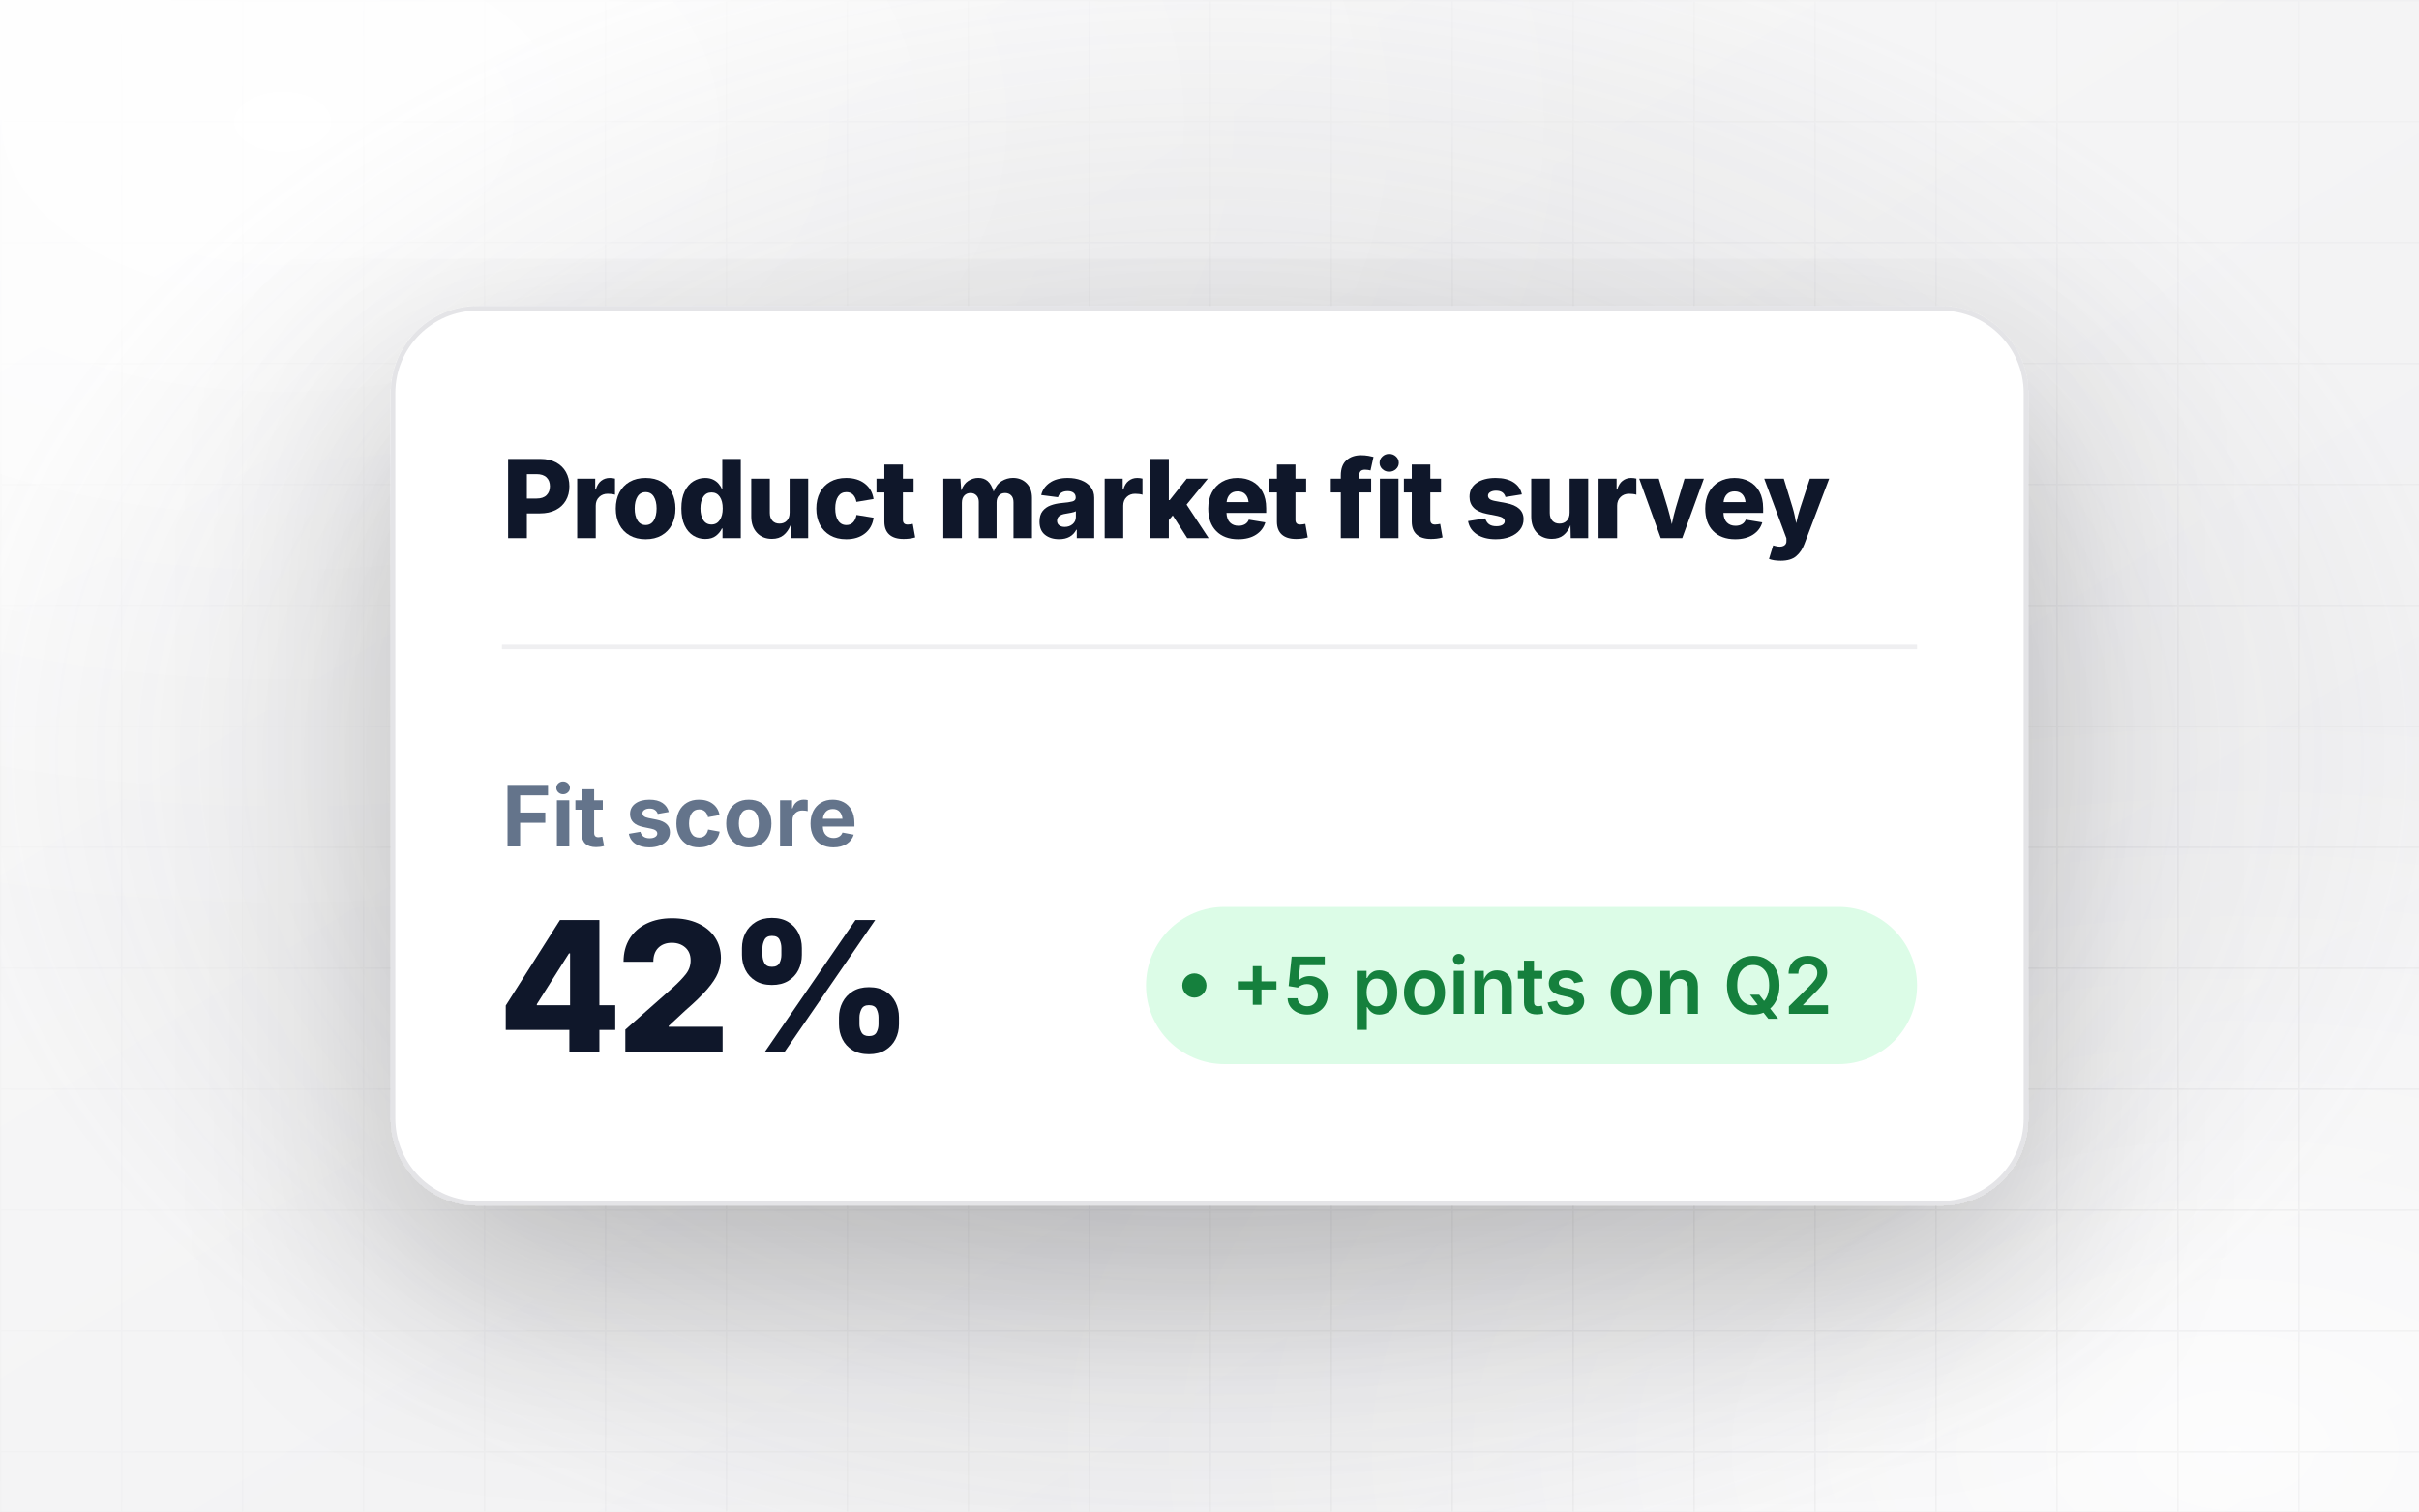
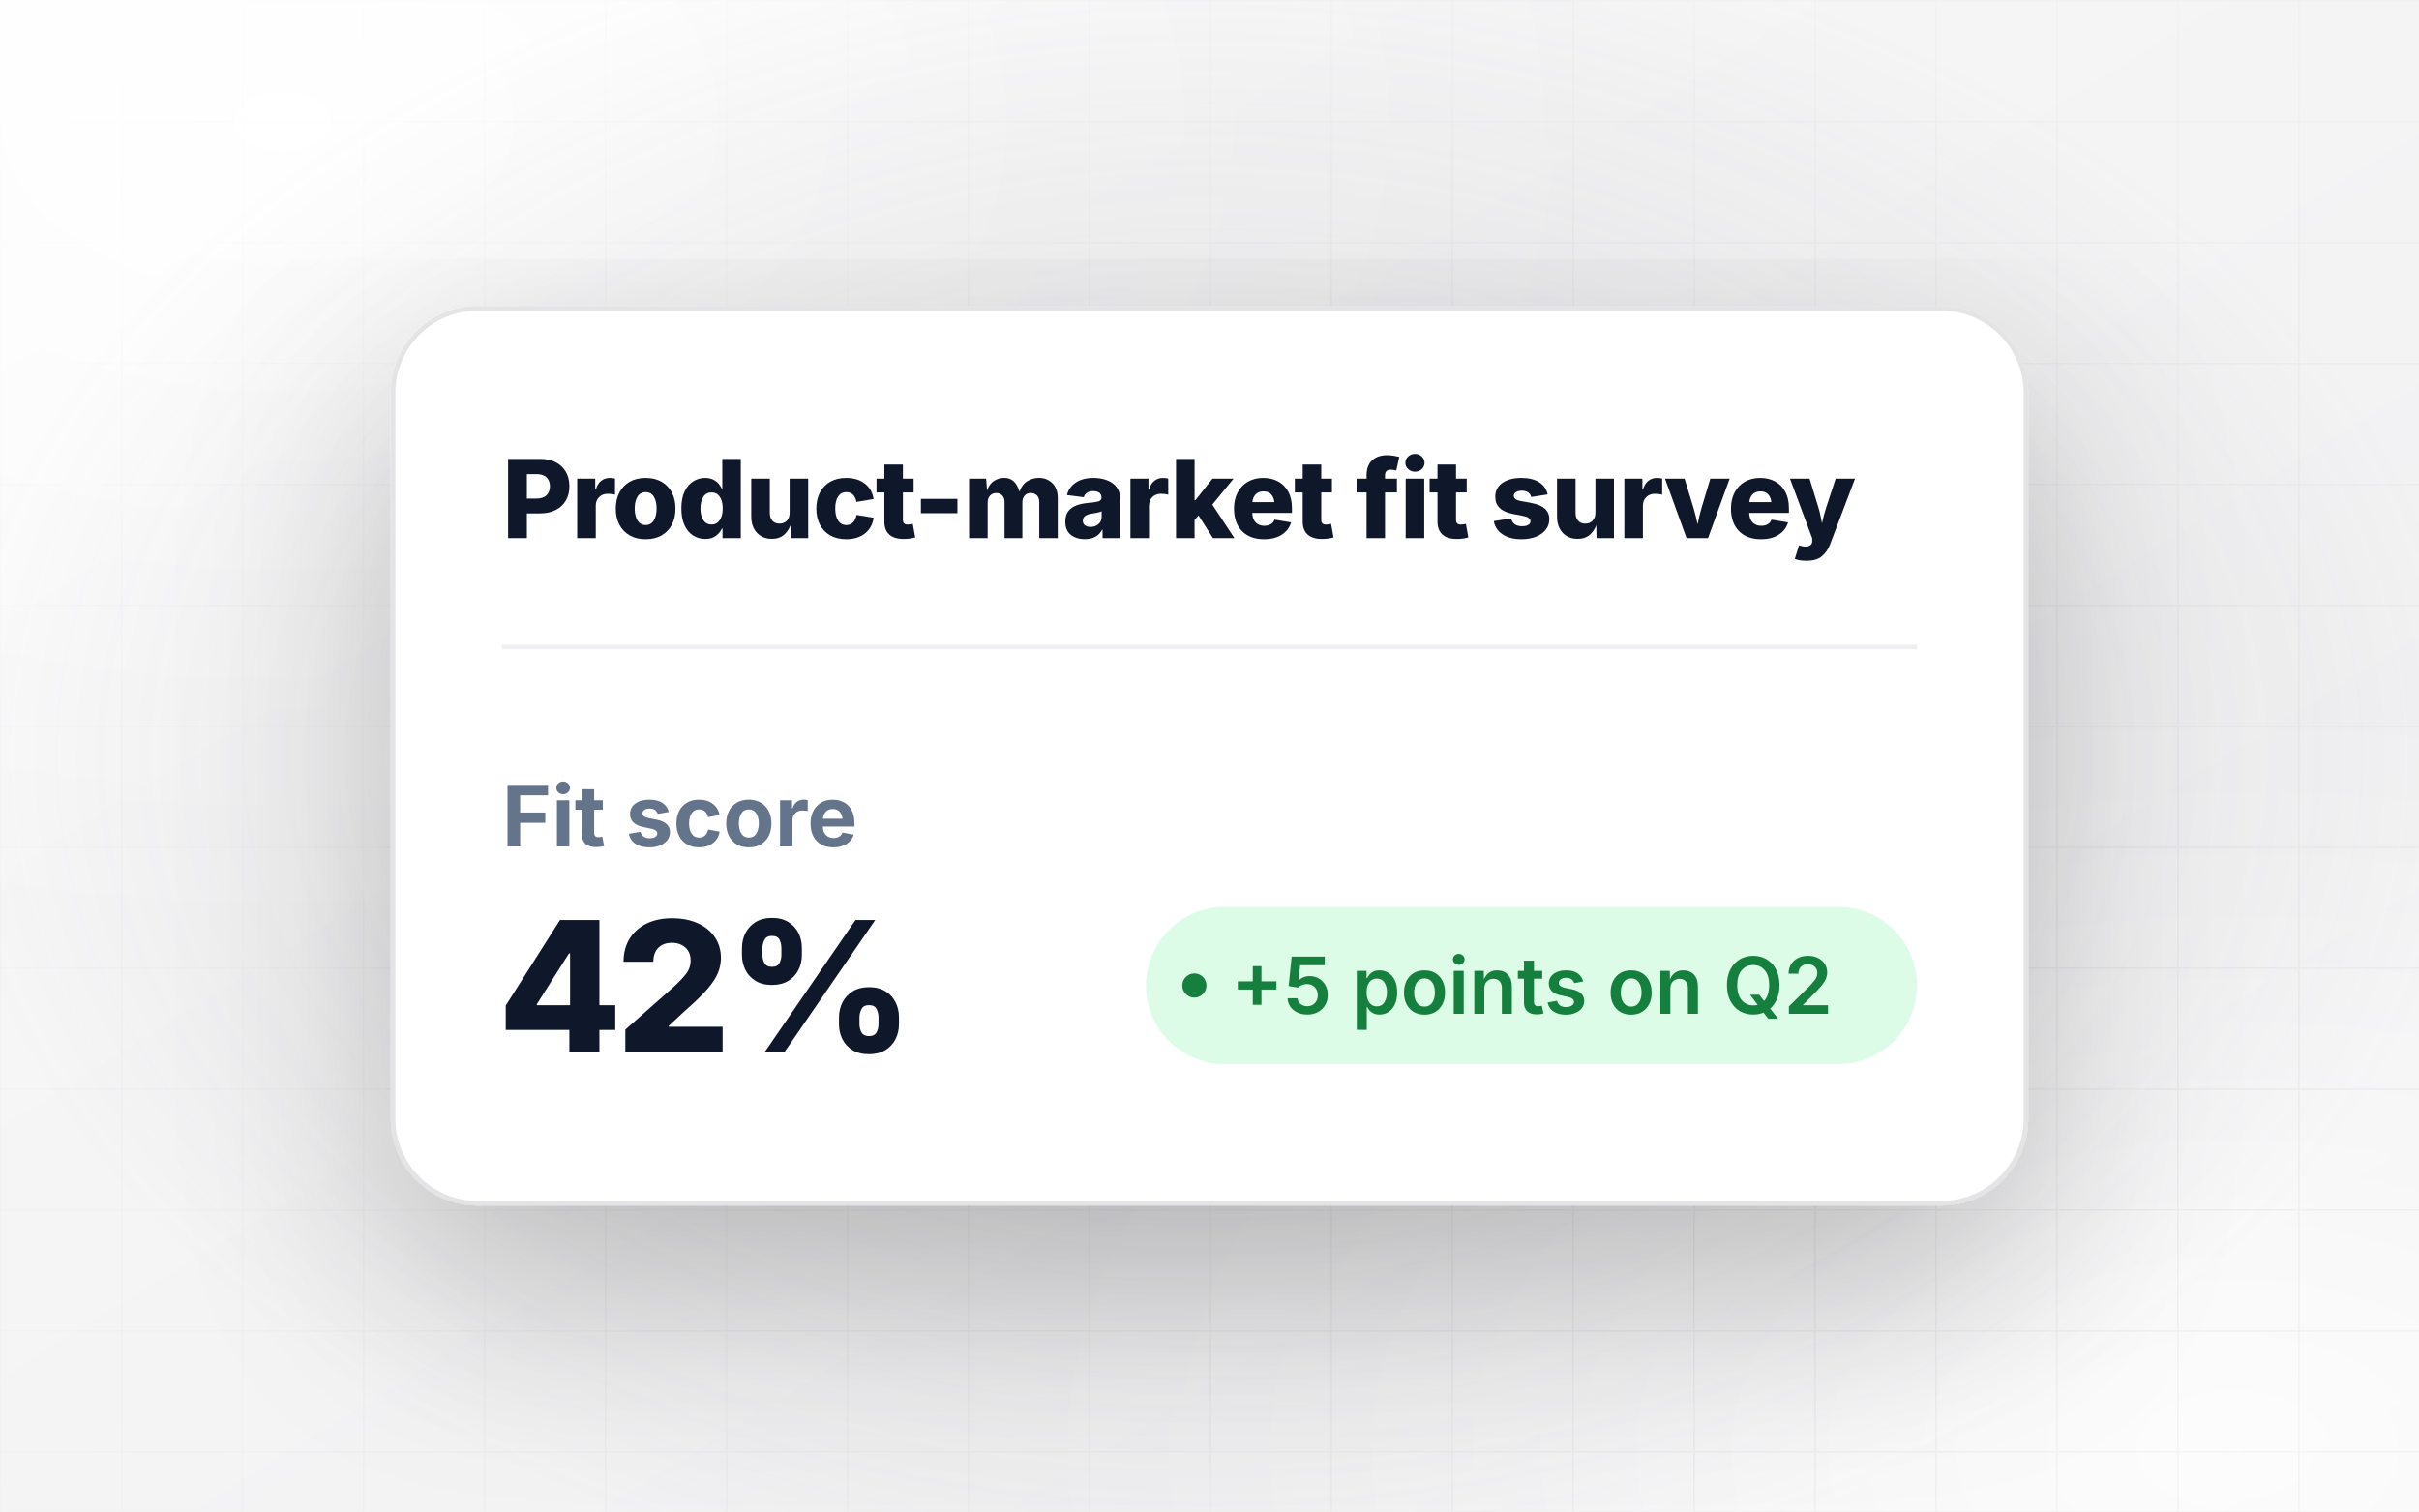
<svg xmlns="http://www.w3.org/2000/svg" xmlns:xlink="http://www.w3.org/1999/xlink" viewBox="0 0 800 500" width="800" height="500" role="img">
  <defs>
    <linearGradient id="bg" x1="0" y1="0" x2="1" y2="1">
      <stop offset="0" stop-color="#FAFAFA" />
      <stop offset="1" stop-color="#EEEEF0" />
    </linearGradient>
    <radialGradient id="glowA" cx="0.12" cy="0.08" r="0.55">
      <stop offset="0" stop-color="#FFFFFF" stop-opacity="0.95" />
      <stop offset="1" stop-color="#FFFFFF" stop-opacity="0" />
    </radialGradient>
    <radialGradient id="glowB" cx="0.92" cy="0.96" r="0.5">
      <stop offset="0" stop-color="#FFFFFF" stop-opacity="0.85" />
      <stop offset="1" stop-color="#FFFFFF" stop-opacity="0" />
    </radialGradient>
    <linearGradient id="gAcc" x1="0" y1="0" x2="1" y2="1">
      <stop offset="0" stop-color="#C2410C" />
      <stop offset="1" stop-color="#9A3412" />
    </linearGradient>
    <linearGradient id="gStroke" x1="0" y1="0" x2="1" y2="0">
      <stop offset="0" stop-color="#FDBA74" />
      <stop offset="1" stop-color="#FB923C" />
    </linearGradient>
    <pattern id="grid" width="40" height="40" patternUnits="userSpaceOnUse">
      <path d="M40 0H0V40" fill="none" stroke="#52525B" stroke-opacity="0.07" stroke-width="1" />
    </pattern>
    <radialGradient id="fade" cx="0.5" cy="0.45" r="0.65">
      <stop offset="0" stop-color="#fff" stop-opacity="1" />
      <stop offset="1" stop-color="#fff" stop-opacity="0" />
    </radialGradient>
    <mask id="gridMask">
      <rect width="1200" height="800" fill="url(#fade)" />
    </mask>
    <filter id="e1" x="-10%" y="-10%" width="120%" height="140%">
      <feDropShadow dx="0" dy="1" stdDeviation="1.2" flood-color="#0F172A" flood-opacity="0.07" />
      <feDropShadow dx="0" dy="12" stdDeviation="18" flood-color="#18181B" flood-opacity="0.08" />
    </filter>
    <filter id="e2" x="-15%" y="-15%" width="130%" height="160%">
      <feDropShadow dx="0" dy="2" stdDeviation="3" flood-color="#0F172A" flood-opacity="0.10" />
      <feDropShadow dx="0" dy="28" stdDeviation="34" flood-color="#18181B" flood-opacity="0.20" />
    </filter>
    <radialGradient id="spot" cx="0.5" cy="0.5" r="0.5">
      <stop offset="0" stop-color="#71717A" stop-opacity="0.24" />
      <stop offset="1" stop-color="#71717A" stop-opacity="0" />
    </radialGradient>
    <path id="g800_P" d="M116 0V1490H726Q894 1490 1016.0 1425.0Q1138 1360 1203.5 1244.0Q1269 1128 1269 975Q1269 821 1202.0 706.5Q1135 592 1011.0 528.5Q887 465 716 465H469V0ZM469 744H652Q776 744 839.5 807.5Q903 871 903 975Q903 1080 839.0 1142.0Q775 1204 651 1204H469Z" />
    <path id="g800_r" d="M115 0V1118H454V914H466Q496 1024 565.5 1078.0Q635 1132 727 1132Q778 1132 826 1120V816Q801 825 760.5 829.5Q720 834 688 834Q591 834 527.5 772.0Q464 710 464 610V0Z" />
    <path id="g800_o" d="M634 -21Q459 -21 333.0 51.5Q207 124 139.5 253.5Q72 383 72 555Q72 727 139.5 857.0Q207 987 333.0 1059.5Q459 1132 634 1132Q809 1132 934.5 1059.5Q1060 987 1127.5 857.0Q1195 727 1195 555Q1195 383 1127.5 253.5Q1060 124 934.5 51.5Q809 -21 634 -21ZM634 246Q734 246 787.0 331.5Q840 417 840 557Q840 697 787.0 781.0Q734 865 634 865Q534 865 481.0 781.0Q428 697 428 557Q428 417 481.0 331.5Q534 246 634 246Z" />
    <path id="g800_d" d="M520 -16Q396 -16 294.0 48.5Q192 113 132.0 240.5Q72 368 72 558Q72 754 134.5 881.0Q197 1008 298.5 1070.0Q400 1132 517 1132Q606 1132 669.0 1101.5Q732 1071 772.5 1023.5Q813 976 834 926H842V1490H1190V0H846V181H834Q801 105 724.5 44.5Q648 -16 520 -16ZM639 256Q738 256 794.0 338.5Q850 421 850 558Q850 697 794.5 778.0Q739 859 639 859Q538 859 484.5 776.5Q431 694 431 558Q431 422 484.5 339.0Q538 256 639 256Z" />
    <path id="g800_u" d="M503 -14Q327 -14 221.0 101.0Q115 216 115 406V1118H464V474Q464 380 512.5 326.5Q561 273 646 273Q732 273 784.5 327.5Q837 382 837 480V1118H1186V0H858L853 242Q808 125 723.0 55.5Q638 -14 503 -14Z" />
    <path id="g800_c" d="M634 -21Q459 -21 333.0 51.5Q207 124 139.5 253.5Q72 383 72 555Q72 727 139.5 857.0Q207 987 333.0 1059.5Q459 1132 634 1132Q848 1132 985.5 1025.0Q1123 918 1149 735L827 681Q810 769 762.5 817.0Q715 865 638 865Q538 865 483.0 783.5Q428 702 428 557Q428 413 483.0 329.5Q538 246 638 246Q715 246 763.5 296.0Q812 346 828 436L1150 384Q1124 196 987.0 87.5Q850 -21 634 -21Z" />
    <path id="g800_t" d="M718 1118V859H517V342Q517 255 606 255Q624 255 656.5 259.5Q689 264 703 267L748 13Q689 -4 634.0 -10.0Q579 -16 530 -16Q352 -16 260.0 67.5Q168 151 168 311V859H20V1118H168V1384H517V1118Z" />
+     <path id="g800_hyphen" d="M826 738V469H139V738Z" />
    <path id="g800_m" d="M115 0V1118H436L452 896Q498 1022 585.5 1077.5Q673 1133 774 1133Q880 1133 950.5 1072.0Q1021 1011 1062 874Q1113 1012 1212.5 1072.5Q1312 1133 1425 1133Q1582 1133 1682.5 1032.0Q1783 931 1783 754V0H1435V675Q1435 760 1390.5 804.0Q1346 848 1277 848Q1203 848 1160.0 799.5Q1117 751 1117 671V0H782V680Q782 757 738.5 802.5Q695 848 626 848Q555 848 509.5 800.0Q464 752 464 664V0Z" />
    <path id="g800_a" d="M428 -20Q267 -20 163.5 62.0Q60 144 60 310Q60 434 117.0 507.0Q174 580 268.5 615.0Q363 650 476 660Q618 672 679.5 689.5Q741 707 741 759V763Q741 821 700.5 852.5Q660 884 589 884Q516 884 469.0 853.0Q422 822 408 769L92 810Q125 953 253.5 1042.5Q382 1132 592 1132Q731 1132 843.5 1089.0Q956 1046 1022.5 962.5Q1089 879 1089 759V0H761V157H752Q659 -20 428 -20ZM534 211Q622 211 683.0 263.0Q744 315 744 398V505Q714 489 657.0 478.0Q600 467 551 459Q390 435 390 326Q390 270 430.5 240.5Q471 211 534 211Z" />
    <path id="g800_k" d="M115 0V1490H464V714H480L800 1118H1197L798 630L1213 0H810L538 427L464 339V0Z" />
    <path id="g800_e" d="M636 -21Q373 -21 222.5 132.5Q72 286 72 555Q72 727 139.5 857.0Q207 987 331.0 1059.5Q455 1132 623 1132Q780 1132 901.5 1066.5Q1023 1001 1092.5 873.5Q1162 746 1162 562V474H415Q420 353 481.5 292.5Q543 232 642 232Q712 232 763.0 261.5Q814 291 835 347L1146 296Q1104 151 971.5 65.0Q839 -21 636 -21ZM417 677H831Q821 772 769.0 825.5Q717 879 626 879Q534 879 480.5 824.5Q427 770 417 677Z" />
    <path id="g800_f" d="M779 1118V859H555V0H208V859H20V1118H208V1178Q208 1370 314.0 1465.0Q420 1560 588 1560Q662 1560 727.0 1548.5Q792 1537 823 1528L767 1273Q747 1278 720.0 1282.5Q693 1287 666 1287Q604 1287 579.5 1258.5Q555 1230 555 1181V1118Z" />
    <path id="g800_i" d="M115 0V1118H464V0ZM289 1249Q215 1249 162.0 1298.0Q109 1347 109 1417Q109 1487 162.0 1536.0Q215 1585 289 1585Q364 1585 417.0 1536.0Q470 1487 470 1417Q470 1347 417.0 1298.0Q364 1249 289 1249Z" />
    <path id="g800_s" d="M586 -21Q371 -21 232.5 69.5Q94 160 65 320L389 371Q410 298 460.0 261.0Q510 224 599 224Q672 224 714.0 249.5Q756 275 756 317Q756 390 619 417L424 455Q93 518 93 777Q93 944 226.5 1038.0Q360 1132 585 1132Q795 1132 922.0 1049.0Q1049 966 1078 822L770 773Q736 892 591 892Q528 892 484.5 866.5Q441 841 441 798Q441 764 468.0 738.5Q495 713 567 699L781 659Q1110 597 1110 357Q1110 242 1042.5 157.0Q975 72 857.0 25.5Q739 -21 586 -21Z" />
    <path id="g800_v" d="M427 0 22 1118H390L557 571Q580 496 598.5 419.0Q617 342 635 261Q651 342 669.0 418.5Q687 495 710 571L874 1118H1238L831 0Z" />
    <path id="g800_y" d="M112 -392 190 -137 234 -149Q328 -174 386.0 -146.0Q444 -118 440 -49L439 -2L22 1118H390L557 571Q579 499 594.0 427.0Q609 355 623 280Q640 356 659.0 428.0Q678 500 701 571L880 1118H1244L775 -118Q724 -254 623.0 -340.0Q522 -426 334 -426Q199 -426 112 -392Z" />
    <path id="g700_F" d="M135 0V1490H1115V1237H440V821H1049V572H440V0Z" />
    <path id="g700_i" d="M128 0V1118H428V0ZM278 1264Q210 1264 162.0 1309.0Q114 1354 114 1418Q114 1482 162.0 1527.0Q210 1572 278 1572Q346 1572 394.5 1527.0Q443 1482 443 1418Q443 1354 394.5 1309.0Q346 1264 278 1264Z" />
    <path id="g700_t" d="M683 1118V889H474V327Q474 223 576 223Q593 223 623.5 227.5Q654 232 671 236L714 11Q664 -4 614.5 -10.0Q565 -16 520 -16Q352 -16 263.0 65.5Q174 147 174 301V889H20V1118H174V1384H474V1118Z" />
    <path id="g700_s" d="M572 -22Q370 -22 238.5 64.0Q107 150 78 306L357 354Q400 198 581 198Q667 198 716.5 230.5Q766 263 766 313Q766 398 622 428L429 468Q107 534 107 785Q107 946 236.0 1039.0Q365 1132 577 1132Q776 1132 894.0 1051.0Q1012 970 1043 834L777 787Q759 844 711.0 880.5Q663 917 581 917Q507 917 457.0 885.5Q407 854 407 804Q407 762 439.5 732.5Q472 703 551 687L752 647Q1072 582 1072 345Q1072 235 1008.0 152.5Q944 70 831.0 24.0Q718 -22 572 -22Z" />
    <path id="g700_c" d="M628 -22Q459 -22 336.5 50.5Q214 123 147.5 252.5Q81 382 81 554Q81 727 147.5 857.0Q214 987 336.5 1059.5Q459 1132 628 1132Q827 1132 960.0 1032.5Q1093 933 1125 760L846 708Q827 795 772.5 845.5Q718 896 631 896Q511 896 449.0 801.5Q387 707 387 555Q387 405 449.0 309.5Q511 214 631 214Q718 214 774.0 266.5Q830 319 848 409L1127 358Q1095 181 962.0 79.5Q829 -22 628 -22Z" />
    <path id="g700_o" d="M628 -22Q460 -22 337.0 50.5Q214 123 147.5 252.5Q81 382 81 554Q81 727 147.5 857.0Q214 987 337.0 1059.5Q460 1132 628 1132Q796 1132 919.0 1059.5Q1042 987 1108.5 857.0Q1175 727 1175 554Q1175 382 1108.5 252.5Q1042 123 919.0 50.5Q796 -22 628 -22ZM628 214Q748 214 809.0 311.0Q870 408 870 555Q870 703 809.0 799.5Q748 896 628 896Q508 896 447.5 799.5Q387 703 387 555Q387 408 447.5 311.0Q508 214 628 214Z" />
    <path id="g700_r" d="M128 0V1118H418V923H430Q461 1026 533.5 1079.5Q606 1133 700 1133Q751 1133 797 1123V855Q777 861 738.5 865.5Q700 870 667 870Q563 870 495.5 805.0Q428 740 428 636V0Z" />
    <path id="g700_e" d="M633 -22Q462 -22 338.0 48.0Q214 118 147.5 247.0Q81 376 81 553Q81 726 147.5 856.0Q214 986 334.5 1059.0Q455 1132 618 1132Q764 1132 883.0 1070.0Q1002 1008 1072.5 882.0Q1143 756 1143 565V481H378Q383 344 454.0 274.0Q525 204 638 204Q717 204 773.5 237.5Q830 271 854 336L1126 285Q1085 146 956.5 62.0Q828 -22 633 -22ZM380 669H854Q843 778 784.0 842.0Q725 906 621 906Q513 906 451.0 839.5Q389 773 380 669Z" />
    <path id="g800_four_tf" d="M43 249V525L655 1490H1100V528H1279V249H1100V0H761V249ZM769 528V1114H757L394 540V528Z" />
    <path id="g800_two_tf" d="M122 0V253L664 732Q756 816 807.5 882.5Q859 949 859 1034Q859 1127 799.0 1180.0Q739 1233 647 1233Q552 1233 495.0 1177.0Q438 1121 438 1019H102Q102 1170 170.5 1280.0Q239 1390 362.0 1450.0Q485 1510 648 1510Q816 1510 940.5 1453.5Q1065 1397 1133.0 1295.5Q1201 1194 1201 1061Q1201 976 1167.5 893.0Q1134 810 1046.0 708.5Q958 607 797 467L612 295V285H1220V0Z" />
    <path id="g800_percent" d="M506 757Q396 757 320.5 803.5Q245 850 206.5 927.5Q168 1005 168 1096V1174Q168 1267 207.5 1344.0Q247 1421 322.5 1467.5Q398 1514 506 1514Q616 1514 691.5 1467.5Q767 1421 805.5 1344.0Q844 1267 844 1174V1096Q844 1003 805.0 926.0Q766 849 690.5 803.0Q615 757 506 757ZM1601 -25Q1491 -25 1415.5 21.5Q1340 68 1301.5 145.0Q1263 222 1263 314V392Q1263 484 1303.0 561.5Q1343 639 1418.5 685.5Q1494 732 1601 732Q1712 732 1787.5 685.5Q1863 639 1901.5 561.5Q1940 484 1940 392V314Q1940 221 1900.5 144.0Q1861 67 1785.5 21.0Q1710 -25 1601 -25ZM425 0 1449 1490H1672L648 0ZM1601 180Q1665 180 1687.0 222.0Q1709 264 1709 314V392Q1709 440 1688.0 484.5Q1667 529 1601 529Q1539 529 1516.5 484.0Q1494 439 1494 392V314Q1494 264 1517.0 222.0Q1540 180 1601 180ZM506 962Q569 962 591.0 1004.0Q613 1046 613 1096V1174Q613 1223 592.5 1267.0Q572 1311 506 1311Q444 1311 421.5 1266.0Q399 1221 399 1174V1096Q399 1046 421.5 1004.0Q444 962 506 962Z" />
    <path id="g600_plus_case" d="M576 235V632H187V845H576V1241H802V845H1192V632H802V235Z" />
    <path id="g600_five" d="M618 -20Q472 -20 357.5 35.0Q243 90 176.0 185.5Q109 281 105 404H365Q370 312 443.0 254.5Q516 197 618 197Q737 197 814.5 277.0Q892 357 892 483Q892 610 812.5 692.5Q733 775 610 775Q542 775 477.5 749.5Q413 724 375 683L133 722L211 1490H1073V1266H432L390 870H398Q440 919 515.5 950.5Q591 982 681 982Q816 982 922.5 918.5Q1029 855 1090.0 743.5Q1151 632 1151 489Q1151 341 1083.0 226.0Q1015 111 895.0 45.5Q775 -20 618 -20Z" />
    <path id="g600_p" d="M138 -418V1118H392V933H409Q428 972 465.0 1018.5Q502 1065 566.0 1098.5Q630 1132 729 1132Q858 1132 962.5 1066.0Q1067 1000 1128.5 871.5Q1190 743 1190 557Q1190 373 1129.5 244.0Q1069 115 965.0 47.5Q861 -20 728 -20Q632 -20 568.5 12.5Q505 45 467.0 91.0Q429 137 409 177H398V-418ZM658 194Q788 194 855.5 297.5Q923 401 923 558Q923 714 856.5 816.0Q790 918 658 918Q529 918 461.0 819.5Q393 721 393 558Q393 395 462.0 294.5Q531 194 658 194Z" />
    <path id="g600_o" d="M623 -23Q460 -23 340.0 49.5Q220 122 154.5 251.5Q89 381 89 553Q89 727 154.5 857.5Q220 988 340.0 1060.0Q460 1132 623 1132Q786 1132 906.0 1060.0Q1026 988 1092.0 857.5Q1158 727 1158 553Q1158 381 1092.0 251.5Q1026 122 906.0 49.5Q786 -23 623 -23ZM623 188Q714 188 774.0 237.0Q834 286 864.0 369.0Q894 452 894 554Q894 657 864.0 740.0Q834 823 774.0 872.0Q714 921 623 921Q533 921 473.0 872.0Q413 823 383.5 740.0Q354 657 354 554Q354 452 383.5 369.0Q413 286 473.0 237.0Q533 188 623 188Z" />
    <path id="g600_i" d="M138 0V1118H398V0ZM268 1276Q206 1276 161.5 1317.5Q117 1359 117 1419Q117 1478 161.5 1519.5Q206 1561 268 1561Q331 1561 375.5 1519.5Q420 1478 420 1419Q420 1359 375.5 1317.5Q331 1276 268 1276Z" />
    <path id="g600_n" d="M398 655V0H138V1118H384L387 895Q487 1132 733 1132Q906 1132 1010.5 1022.0Q1115 912 1115 711V0H855V671Q855 783 797.0 847.0Q739 911 637 911Q533 911 465.5 844.0Q398 777 398 655Z" />
    <path id="g600_t" d="M655 1118V914H439V315Q439 254 464.5 225.5Q490 197 550 197Q568 197 597.0 201.5Q626 206 645 210L686 9Q643 -4 598.0 -9.5Q553 -15 512 -15Q351 -15 265.0 65.0Q179 145 179 293V914H20V1118H179V1384H439V1118Z" />
    <path id="g600_s" d="M561 -23Q368 -23 242.5 59.5Q117 142 88 294L331 340Q375 176 566 176Q662 176 718.5 214.5Q775 253 775 310Q775 405 624 438L433 479Q119 547 119 792Q119 896 176.0 972.0Q233 1048 334.5 1090.0Q436 1132 570 1132Q760 1132 870.5 1053.0Q981 974 1015 844L783 798Q763 856 713.0 897.0Q663 938 573 938Q491 938 435.0 901.5Q379 865 379 808Q379 759 415.5 727.5Q452 696 538 677L728 637Q1041 570 1041 335Q1041 229 980.0 148.5Q919 68 810.5 22.5Q702 -23 561 -23Z" />
    <path id="g600_Q" d="M788 -20Q592 -20 437.5 71.0Q283 162 193.0 333.0Q103 504 103 744Q103 985 193.0 1156.5Q283 1328 437.5 1419.0Q592 1510 788 1510Q983 1510 1137.5 1419.0Q1292 1328 1381.5 1156.5Q1471 985 1471 744Q1471 542 1406.0 388.0Q1341 234 1229 137L1436 -129H1180L1055 30Q932 -20 788 -20ZM704 497H944L1069 335Q1132 401 1167.0 504.0Q1202 607 1202 744Q1202 1000 1086.0 1135.5Q970 1271 788 1271Q605 1271 488.0 1135.5Q371 1000 371 744Q371 490 488.0 354.5Q605 219 788 219Q849 219 903 235Z" />
    <path id="g600_two" d="M134 0V192L651 701Q760 812 817.0 891.0Q874 970 874 1065Q874 1170 803.5 1231.0Q733 1292 627 1292Q515 1292 448.0 1225.5Q381 1159 381 1044H126Q126 1185 190.5 1290.0Q255 1395 369.0 1452.5Q483 1510 630 1510Q779 1510 892.0 1454.0Q1005 1398 1068.0 1300.5Q1131 1203 1131 1078Q1131 996 1099.5 916.0Q1068 836 988.0 737.0Q908 638 763 498L504 234V223H1153V0Z" />
  </defs>
  <style>
.pulse{transform-box:fill-box;transform-origin:center;animation:pulse 2.4s cubic-bezier(.2,.7,.3,1) infinite}
@keyframes pulse{0%{transform:scale(1);opacity:.30}75%{transform:scale(2.1);opacity:0}100%{transform:scale(2.1);opacity:0}}
.caret{animation:blink 1.1s steps(1) infinite}
@keyframes blink{0%,55%{opacity:1}56%,100%{opacity:0}}
.press{transform-box:fill-box;transform-origin:0 0;animation:press 3.2s ease-in-out infinite}
@keyframes press{0%,58%,100%{transform:translate(0,0) scale(1)}66%{transform:translate(1.5px,2px) scale(.9)}74%{transform:translate(0,0) scale(1)}}
.ripple{transform-box:fill-box;transform-origin:center;opacity:0;animation:ripple 3.2s ease-out infinite}
@keyframes ripple{0%,62%{opacity:0;transform:scale(.4)}68%{opacity:.5}100%{opacity:0;transform:scale(2.4)}}
.sweep{animation:sweep 4.8s cubic-bezier(.45,0,.2,1) infinite}
@keyframes sweep{0%{transform:translateY(-470px);opacity:0}8%{opacity:1}72%{transform:translateY(0);opacity:1}100%{transform:translateY(0);opacity:1}}
.ring{transform-box:fill-box;transform-origin:50% 12%;animation:ring 4s ease-in-out infinite}
@keyframes ring{0%,70%,100%{transform:rotate(0)}74%{transform:rotate(14deg)}78%{transform:rotate(-12deg)}82%{transform:rotate(8deg)}86%{transform:rotate(-4deg)}90%{transform:rotate(0)}}
.glow{animation:glow 2.6s ease-in-out infinite}
@keyframes glow{0%,100%{opacity:1}50%{opacity:.45}}
.float{animation:float 6s ease-in-out infinite}
@keyframes float{0%,100%{transform:translateY(0)}50%{transform:translateY(-6px)}}
@media (prefers-reduced-motion: reduce){*{animation:none!important}}
</style>
  <rect width="800" height="500" fill="url(#bg)" />
  <rect width="800" height="500" fill="url(#glowA)" />
  <rect width="800" height="500" fill="url(#glowB)" />
  <rect width="800" height="500" fill="url(#grid)" mask="url(#gridMask)" />
  <ellipse cx="400.0" cy="250.0" rx="421.2" ry="281.2" fill="url(#spot)" />
  <rect x="130" y="102" width="540" height="296" rx="28" fill="#fff" stroke="#E4E4E7" stroke-width="1.5" filter="url(#e2)" />
  <g>
    <use href="#g800_P" xlink:href="#g800_P" transform="translate(166.00 178.00) scale(0.01758 -0.01758)" fill="#0F172A" />
    <use href="#g800_r" xlink:href="#g800_r" transform="translate(188.87 178.00) scale(0.01758 -0.01758)" fill="#0F172A" />
    <use href="#g800_o" xlink:href="#g800_o" transform="translate(202.38 178.00) scale(0.01758 -0.01758)" fill="#0F172A" />
    <use href="#g800_d" xlink:href="#g800_d" transform="translate(224.07 178.00) scale(0.01758 -0.01758)" fill="#0F172A" />
    <use href="#g800_u" xlink:href="#g800_u" transform="translate(246.43 178.00) scale(0.01758 -0.01758)" fill="#0F172A" />
    <use href="#g800_c" xlink:href="#g800_c" transform="translate(268.70 178.00) scale(0.01758 -0.01758)" fill="#0F172A" />
    <use href="#g800_t" xlink:href="#g800_t" transform="translate(289.52 178.00) scale(0.01758 -0.01758)" fill="#0F172A" />
-     <use href="#g800_m" xlink:href="#g800_m" transform="translate(309.95 178.00) scale(0.01758 -0.01758)" fill="#0F172A" />
-     <use href="#g800_a" xlink:href="#g800_a" transform="translate(342.73 178.00) scale(0.01758 -0.01758)" fill="#0F172A" />
-     <use href="#g800_r" xlink:href="#g800_r" transform="translate(363.31 178.00) scale(0.01758 -0.01758)" fill="#0F172A" />
-     <use href="#g800_k" xlink:href="#g800_k" transform="translate(378.39 178.00) scale(0.01758 -0.01758)" fill="#0F172A" />
-     <use href="#g800_e" xlink:href="#g800_e" transform="translate(398.32 178.00) scale(0.01758 -0.01758)" fill="#0F172A" />
-     <use href="#g800_t" xlink:href="#g800_t" transform="translate(419.34 178.00) scale(0.01758 -0.01758)" fill="#0F172A" />
-     <use href="#g800_f" xlink:href="#g800_f" transform="translate(439.76 178.00) scale(0.01758 -0.01758)" fill="#0F172A" />
-     <use href="#g800_i" xlink:href="#g800_i" transform="translate(454.33 178.00) scale(0.01758 -0.01758)" fill="#0F172A" />
-     <use href="#g800_t" xlink:href="#g800_t" transform="translate(463.93 178.00) scale(0.01758 -0.01758)" fill="#0F172A" />
-     <use href="#g800_s" xlink:href="#g800_s" transform="translate(484.35 178.00) scale(0.01758 -0.01758)" fill="#0F172A" />
-     <use href="#g800_u" xlink:href="#g800_u" transform="translate(504.38 178.00) scale(0.01758 -0.01758)" fill="#0F172A" />
-     <use href="#g800_r" xlink:href="#g800_r" transform="translate(526.65 178.00) scale(0.01758 -0.01758)" fill="#0F172A" />
-     <use href="#g800_v" xlink:href="#g800_v" transform="translate(541.73 178.00) scale(0.01758 -0.01758)" fill="#0F172A" />
-     <use href="#g800_e" xlink:href="#g800_e" transform="translate(562.67 178.00) scale(0.01758 -0.01758)" fill="#0F172A" />
-     <use href="#g800_y" xlink:href="#g800_y" transform="translate(583.07 178.00) scale(0.01758 -0.01758)" fill="#0F172A" />
+     <use href="#g800_hyphen" xlink:href="#g800_hyphen" transform="translate(302.11 178.00) scale(0.01758 -0.01758)" fill="#0F172A" />
+     <use href="#g800_m" xlink:href="#g800_m" transform="translate(318.47 178.00) scale(0.01758 -0.01758)" fill="#0F172A" />
+     <use href="#g800_a" xlink:href="#g800_a" transform="translate(351.25 178.00) scale(0.01758 -0.01758)" fill="#0F172A" />
+     <use href="#g800_r" xlink:href="#g800_r" transform="translate(371.83 178.00) scale(0.01758 -0.01758)" fill="#0F172A" />
+     <use href="#g800_k" xlink:href="#g800_k" transform="translate(386.91 178.00) scale(0.01758 -0.01758)" fill="#0F172A" />
+     <use href="#g800_e" xlink:href="#g800_e" transform="translate(406.84 178.00) scale(0.01758 -0.01758)" fill="#0F172A" />
+     <use href="#g800_t" xlink:href="#g800_t" transform="translate(427.87 178.00) scale(0.01758 -0.01758)" fill="#0F172A" />
+     <use href="#g800_f" xlink:href="#g800_f" transform="translate(448.29 178.00) scale(0.01758 -0.01758)" fill="#0F172A" />
+     <use href="#g800_i" xlink:href="#g800_i" transform="translate(462.86 178.00) scale(0.01758 -0.01758)" fill="#0F172A" />
+     <use href="#g800_t" xlink:href="#g800_t" transform="translate(472.45 178.00) scale(0.01758 -0.01758)" fill="#0F172A" />
+     <use href="#g800_s" xlink:href="#g800_s" transform="translate(492.87 178.00) scale(0.01758 -0.01758)" fill="#0F172A" />
+     <use href="#g800_u" xlink:href="#g800_u" transform="translate(512.91 178.00) scale(0.01758 -0.01758)" fill="#0F172A" />
+     <use href="#g800_r" xlink:href="#g800_r" transform="translate(535.18 178.00) scale(0.01758 -0.01758)" fill="#0F172A" />
+     <use href="#g800_v" xlink:href="#g800_v" transform="translate(550.26 178.00) scale(0.01758 -0.01758)" fill="#0F172A" />
+     <use href="#g800_e" xlink:href="#g800_e" transform="translate(571.19 178.00) scale(0.01758 -0.01758)" fill="#0F172A" />
+     <use href="#g800_y" xlink:href="#g800_y" transform="translate(591.60 178.00) scale(0.01758 -0.01758)" fill="#0F172A" />
  </g>
  <line x1="166" y1="214" x2="634" y2="214" stroke="#EFEFF1" stroke-width="1.5" />
  <g>
    <use href="#g700_F" xlink:href="#g700_F" transform="translate(166.00 280.00) scale(0.01367 -0.01367)" fill="#64748B" />
    <use href="#g700_i" xlink:href="#g700_i" transform="translate(182.43 280.00) scale(0.01367 -0.01367)" fill="#64748B" />
    <use href="#g700_t" xlink:href="#g700_t" transform="translate(190.02 280.00) scale(0.01367 -0.01367)" fill="#64748B" />
    <use href="#g700_s" xlink:href="#g700_s" transform="translate(206.91 280.00) scale(0.01367 -0.01367)" fill="#64748B" />
    <use href="#g700_c" xlink:href="#g700_c" transform="translate(222.59 280.00) scale(0.01367 -0.01367)" fill="#64748B" />
    <use href="#g700_o" xlink:href="#g700_o" transform="translate(239.06 280.00) scale(0.01367 -0.01367)" fill="#64748B" />
    <use href="#g700_r" xlink:href="#g700_r" transform="translate(256.23 280.00) scale(0.01367 -0.01367)" fill="#64748B" />
    <use href="#g700_e" xlink:href="#g700_e" transform="translate(266.95 280.00) scale(0.01367 -0.01367)" fill="#64748B" />
  </g>
  <g>
    <use href="#g800_four_tf" xlink:href="#g800_four_tf" transform="translate(166.00 348.00) scale(0.0293 -0.0293)" fill="#0F172A" />
    <use href="#g800_two_tf" xlink:href="#g800_two_tf" transform="translate(203.23 348.00) scale(0.0293 -0.0293)" fill="#0F172A" />
    <use href="#g800_percent" xlink:href="#g800_percent" transform="translate(240.46 348.00) scale(0.0293 -0.0293)" fill="#0F172A" />
  </g>
  <rect x="379" y="300" width="255" height="52" rx="26.0" fill="#DCFCE7" />
  <circle cx="395" cy="326.0" r="4" fill="#15803D" />
  <g>
    <use href="#g600_plus_case" xlink:href="#g600_plus_case" transform="translate(407.00 335.36) scale(0.0127 -0.0127)" fill="#15803D" />
    <use href="#g600_five" xlink:href="#g600_five" transform="translate(424.49 335.36) scale(0.0127 -0.0127)" fill="#15803D" />
    <use href="#g600_p" xlink:href="#g600_p" transform="translate(446.96 335.36) scale(0.0127 -0.0127)" fill="#15803D" />
    <use href="#g600_o" xlink:href="#g600_o" transform="translate(463.19 335.36) scale(0.0127 -0.0127)" fill="#15803D" />
    <use href="#g600_i" xlink:href="#g600_i" transform="translate(479.02 335.36) scale(0.0127 -0.0127)" fill="#15803D" />
    <use href="#g600_n" xlink:href="#g600_n" transform="translate(485.83 335.36) scale(0.0127 -0.0127)" fill="#15803D" />
    <use href="#g600_t" xlink:href="#g600_t" transform="translate(501.73 335.36) scale(0.0127 -0.0127)" fill="#15803D" />
    <use href="#g600_s" xlink:href="#g600_s" transform="translate(510.70 335.36) scale(0.0127 -0.0127)" fill="#15803D" />
    <use href="#g600_o" xlink:href="#g600_o" transform="translate(531.53 335.36) scale(0.0127 -0.0127)" fill="#15803D" />
    <use href="#g600_n" xlink:href="#g600_n" transform="translate(547.36 335.36) scale(0.0127 -0.0127)" fill="#15803D" />
    <use href="#g600_Q" xlink:href="#g600_Q" transform="translate(569.82 335.36) scale(0.0127 -0.0127)" fill="#15803D" />
    <use href="#g600_two" xlink:href="#g600_two" transform="translate(589.91 335.36) scale(0.0127 -0.0127)" fill="#15803D" />
  </g>
</svg>
